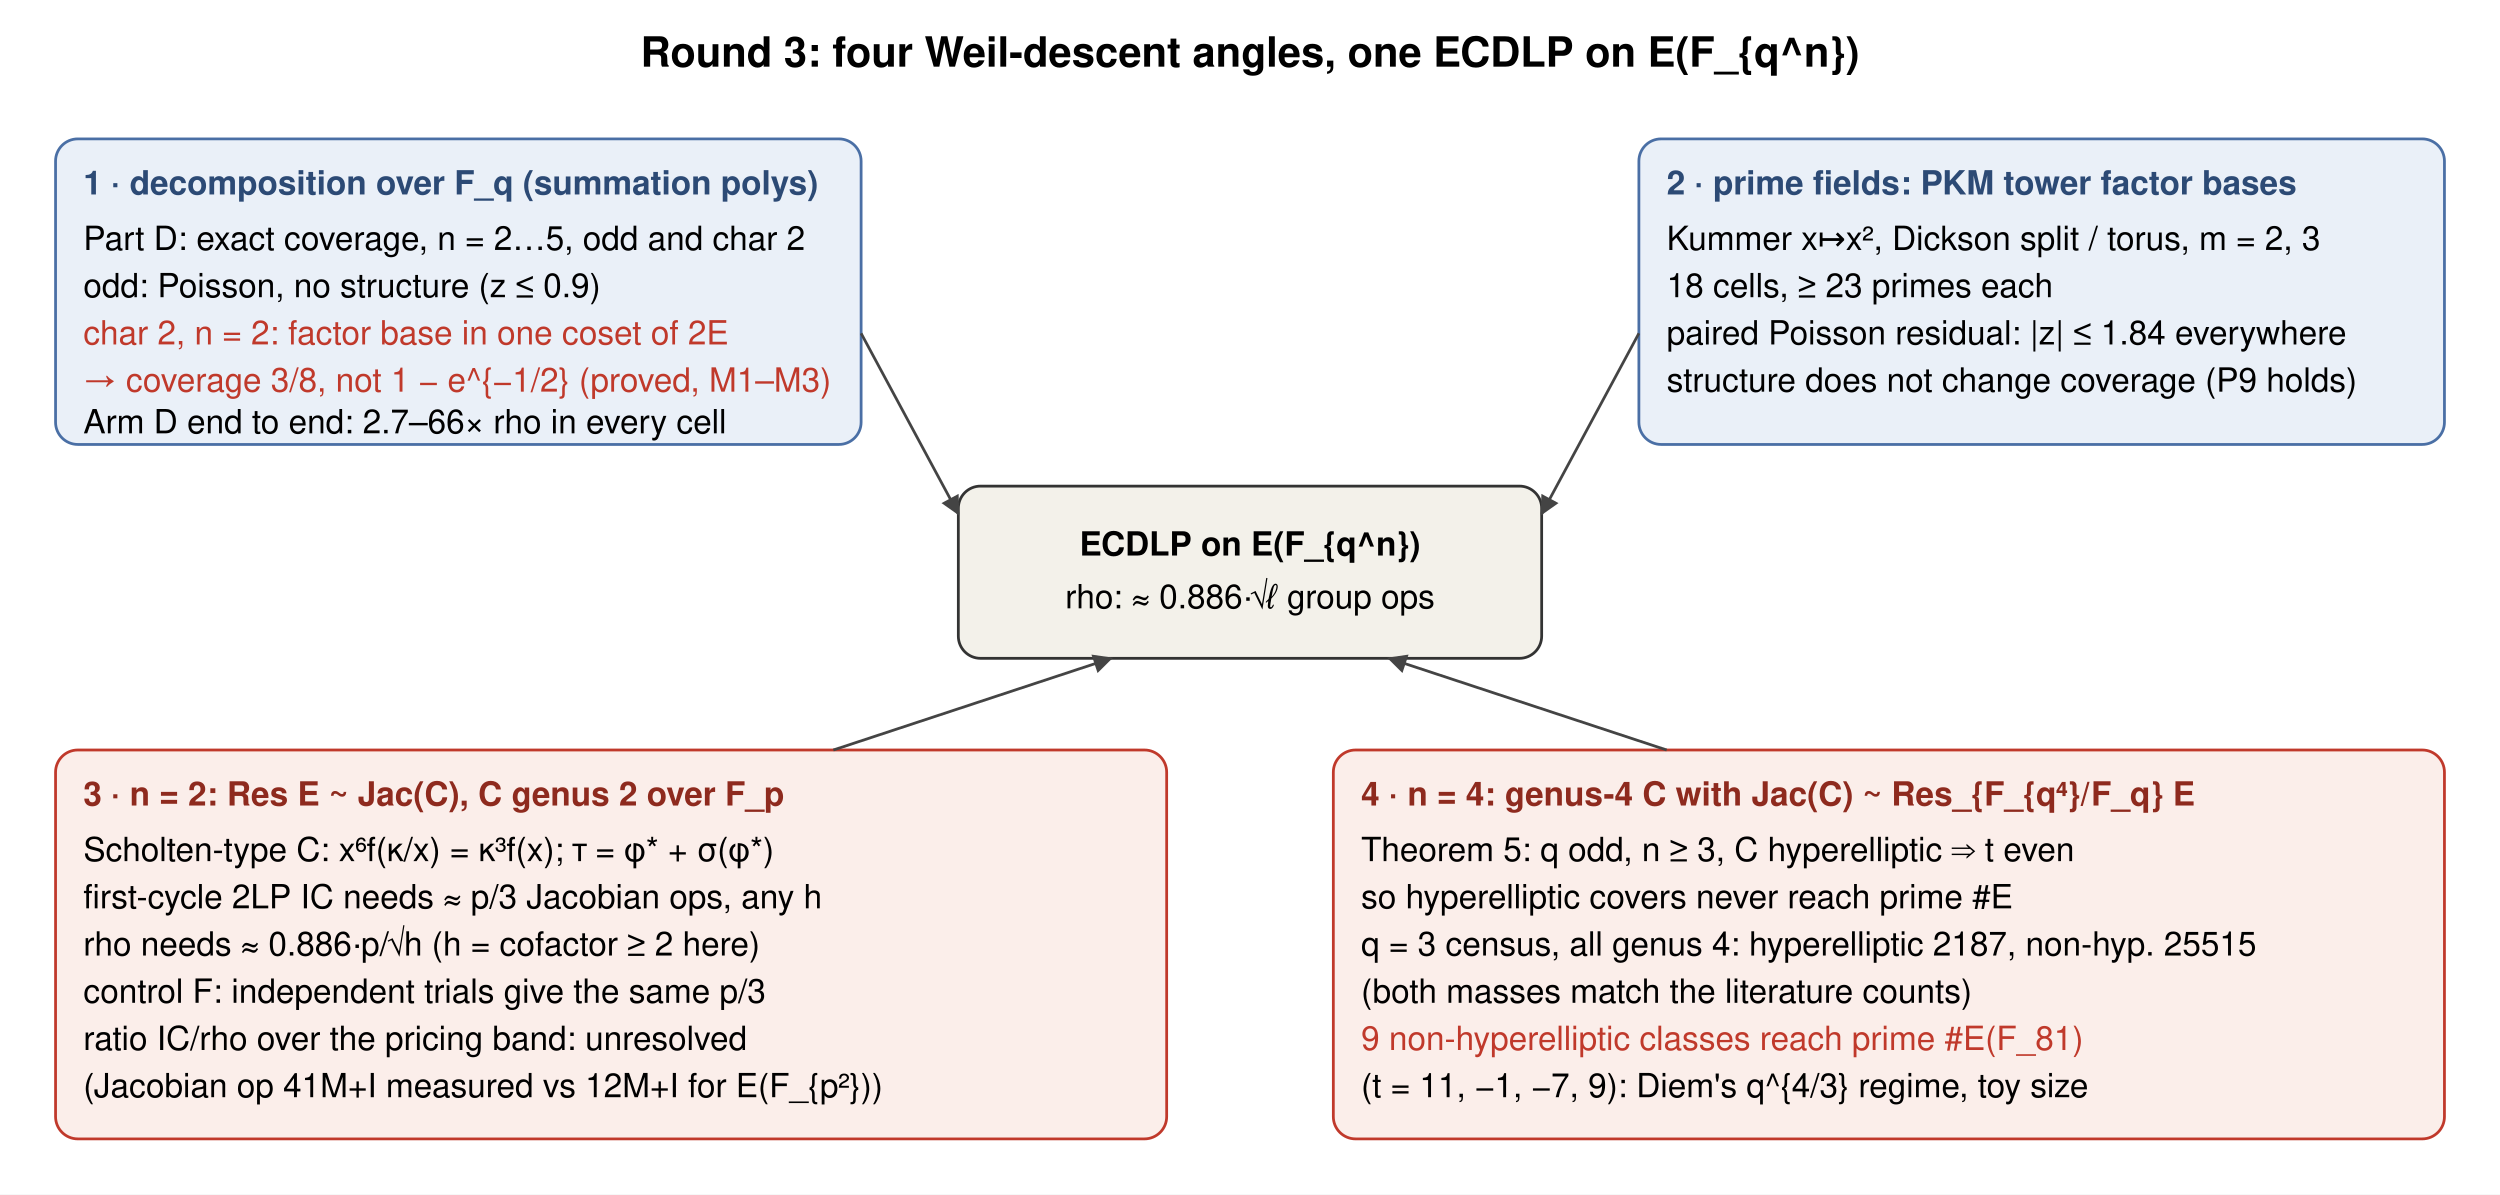
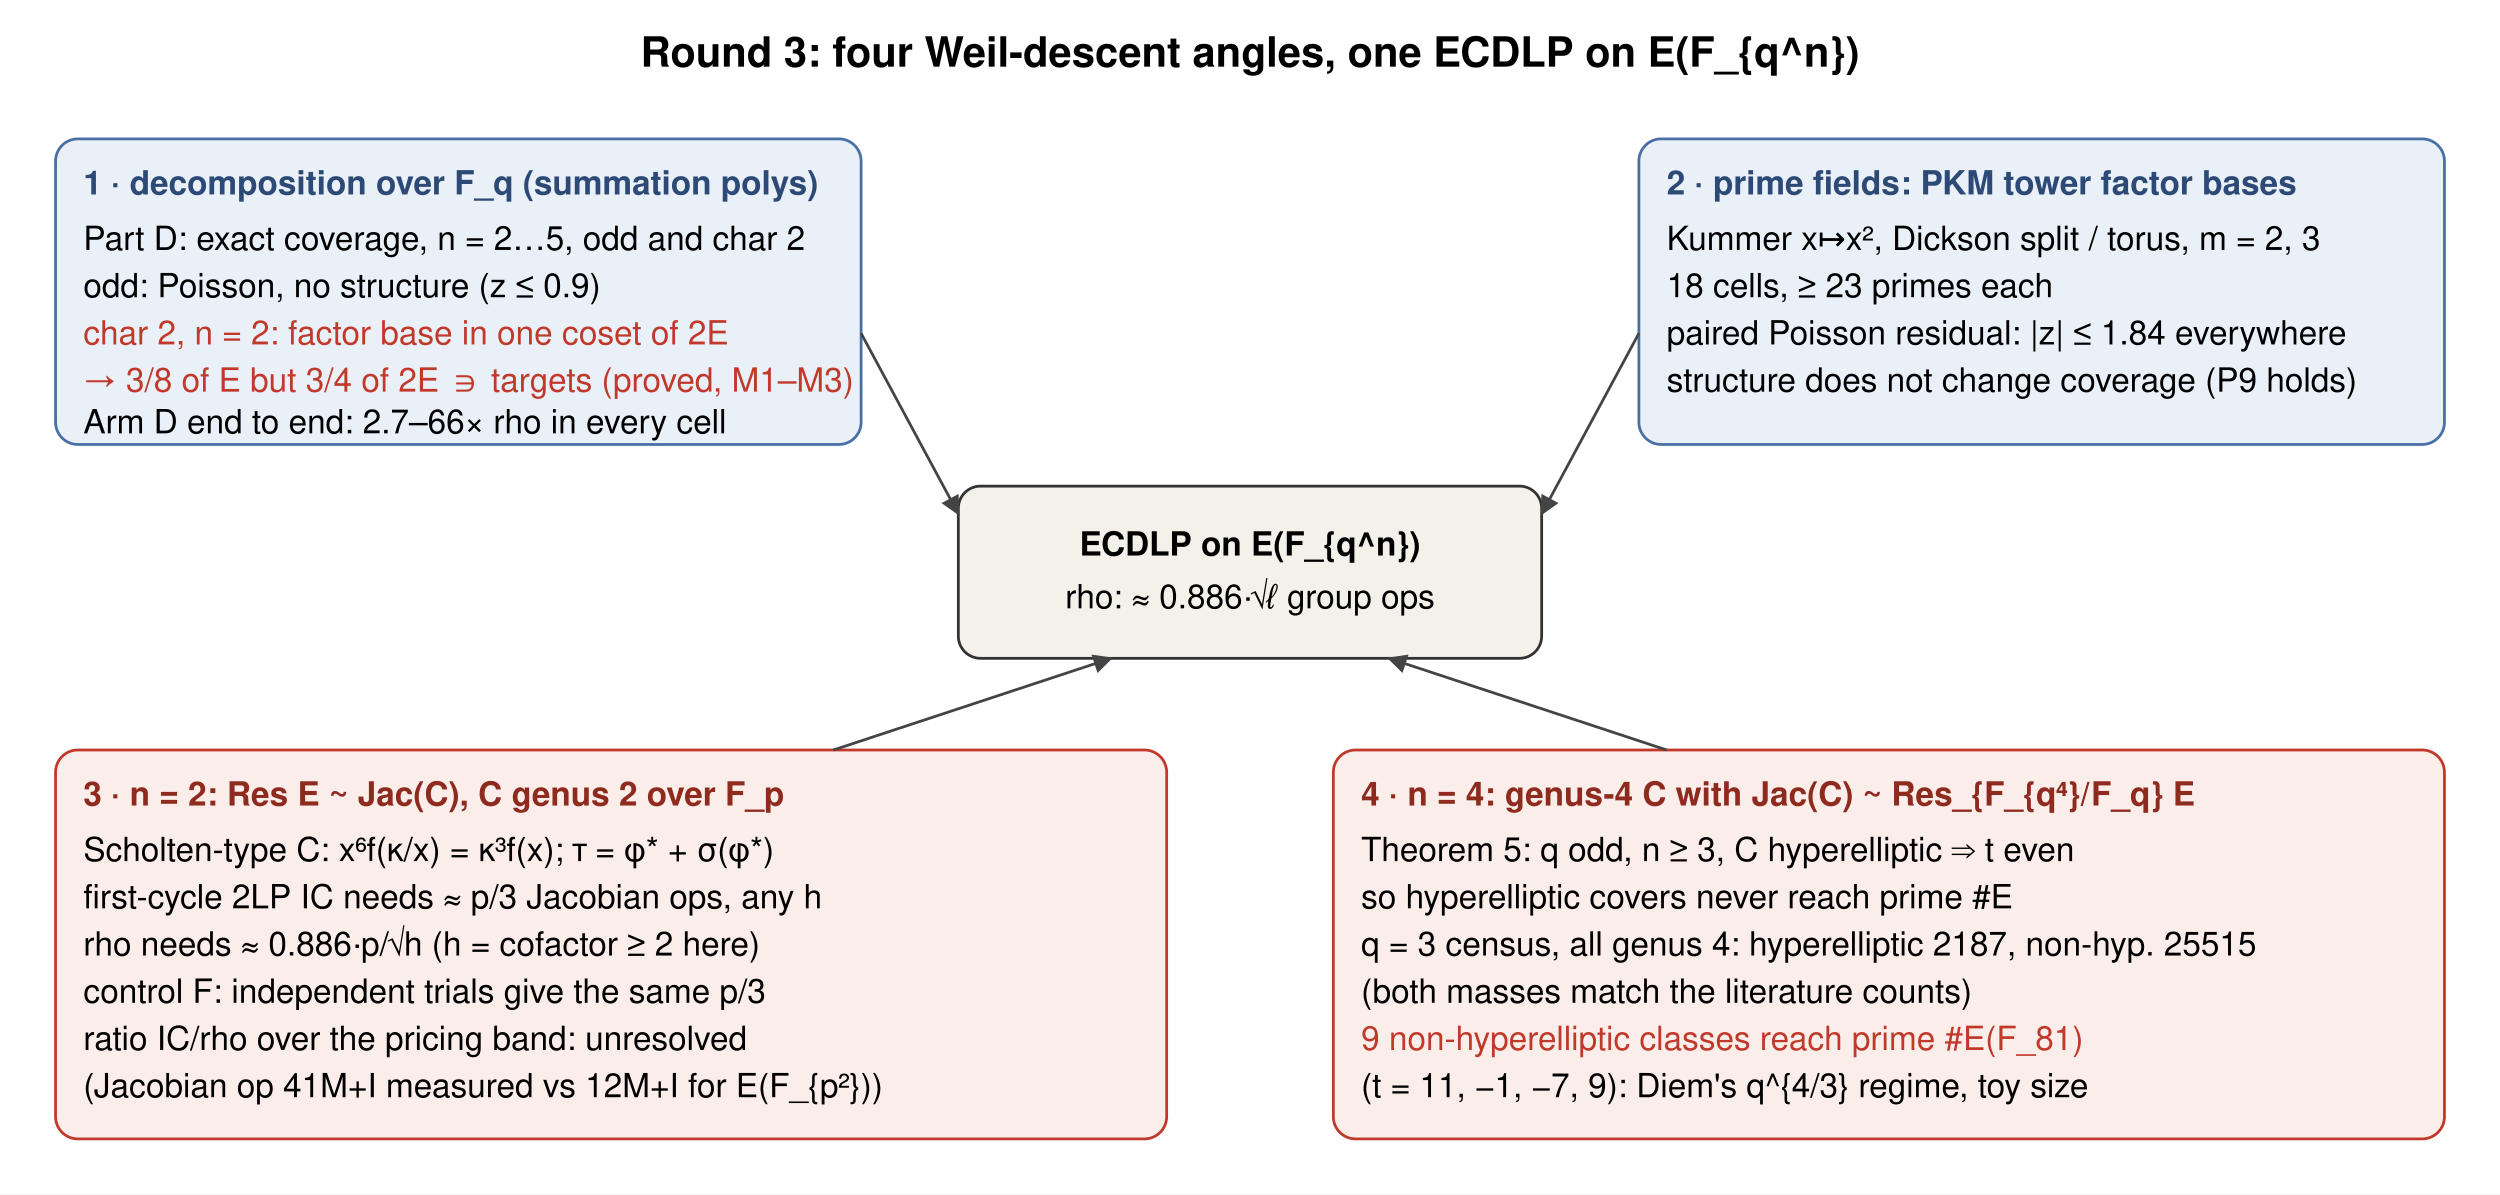
<svg xmlns="http://www.w3.org/2000/svg" width="900" height="430" viewBox="0 0 900 430" font-family="Helvetica, Arial, sans-serif" font-size="12">
  <rect width="900" height="430" fill="#ffffff" />
  <defs>
    <marker id="arr" viewBox="0 0 10 10" refX="9" refY="5" markerWidth="7" markerHeight="7" orient="auto-start-reverse">
      <path d="M0,0 L10,5 L0,10 z" fill="#444" />
    </marker>
  </defs>
  <text x="450" y="24" text-anchor="middle" font-size="15" font-weight="bold">Round 3: four Weil-descent angles, one ECDLP on E(F_{q^n})</text>
  <rect x="345" y="175" width="210" height="62" rx="8" fill="#f3f1ea" stroke="#333" />
  <text x="450" y="200" text-anchor="middle" font-weight="bold">ECDLP on E(F_{q^n})</text>
  <text x="450" y="219" text-anchor="middle">rho: ≈ 0.886·√ℓ group ops</text>
  <rect x="20" y="50" width="290" height="110" rx="8" fill="#eaf0f8" stroke="#4a6fa5" />
  <text x="30" y="70" font-weight="bold" fill="#2c4a75">1 · decomposition over F_q (summation polys)</text>
  <text x="30" y="90">Part D: exact coverage, n = 2…5, odd and char 2</text>
  <text x="30" y="107">odd: Poisson, no structure (z ≤ 0.9)</text>
  <text x="30" y="124" fill="#c0392b">char 2, n = 2: factor base in one coset of 2E</text>
-   <text x="30" y="141" fill="#c0392b">→ coverage 3/8, not 1 − e^{−1/2} (proved, M1–M3)</text>
+   <text x="30" y="141" fill="#c0392b">→ 3/8 of E but 3/4 of 2E ∋ targets (proved, M1–M3)</text>
  <text x="30" y="156">Arm D end to end: 2.7–66× rho in every cell</text>
  <line x1="310" y1="120" x2="345" y2="185" stroke="#444" marker-end="url(#arr)" />
  <rect x="590" y="50" width="290" height="110" rx="8" fill="#eaf0f8" stroke="#4a6fa5" />
  <text x="600" y="70" font-weight="bold" fill="#2c4a75">2 · prime fields: PKM tower factor bases</text>
  <text x="600" y="90">Kummer x↦x², Dickson split / torus, m = 2, 3</text>
  <text x="600" y="107">18 cells, ≥ 23 primes each</text>
  <text x="600" y="124">paired Poisson residual: |z| ≤ 1.84 everywhere</text>
  <text x="600" y="141">structure does not change coverage (P9 holds)</text>
  <line x1="590" y1="120" x2="555" y2="185" stroke="#444" marker-end="url(#arr)" />
  <rect x="20" y="270" width="400" height="140" rx="8" fill="#fbeeea" stroke="#c0392b" />
  <text x="30" y="290" font-weight="bold" fill="#8e2a1e">3 · n = 2: Res E ~ Jac(C), C genus 2 over F_p</text>
  <text x="30" y="310">Scholten-type C: x⁶f(κ/x) = κ³f(x); τ = φ* + σ(φ*)</text>
  <text x="30" y="327">first-cycle 2LP IC needs ≈ p/3 Jacobian ops, any h</text>
  <text x="30" y="344">rho needs ≈ 0.886·p/√h  (h = cofactor ≥ 2 here)</text>
  <text x="30" y="361">control F: independent trials give the same p/3</text>
  <text x="30" y="378">ratio IC/rho over the pricing band: unresolved</text>
  <text x="30" y="395">(Jacobian op 41M+I measured vs 12M+I for E(F_{p²}))</text>
  <line x1="300" y1="270" x2="400" y2="237" stroke="#444" marker-end="url(#arr)" />
  <rect x="480" y="270" width="400" height="140" rx="8" fill="#fbeeea" stroke="#c0392b" />
  <text x="490" y="290" font-weight="bold" fill="#8e2a1e">4 · n = 4: genus-4 C with Jac(C) ~ Res_{F_{q⁴}/F_q} E</text>
  <text x="490" y="310">Theorem 5: q odd, n ≥ 3, C hyperelliptic ⇒ t even</text>
  <text x="490" y="327">so hyperelliptic covers never reach prime #E</text>
  <text x="490" y="344">q = 3 census, all genus 4: hyperelliptic 2187, non-hyp. 25515</text>
  <text x="490" y="361">(both masses match the literature counts)</text>
  <text x="490" y="378" fill="#c0392b">9 non-hyperelliptic classes reach prime #E(F_81)</text>
  <text x="490" y="395">(t = 11, −1, −7, 9): Diem's q^{4/3} regime, toy size</text>
  <line x1="600" y1="270" x2="500" y2="237" stroke="#444" marker-end="url(#arr)" />
</svg>
